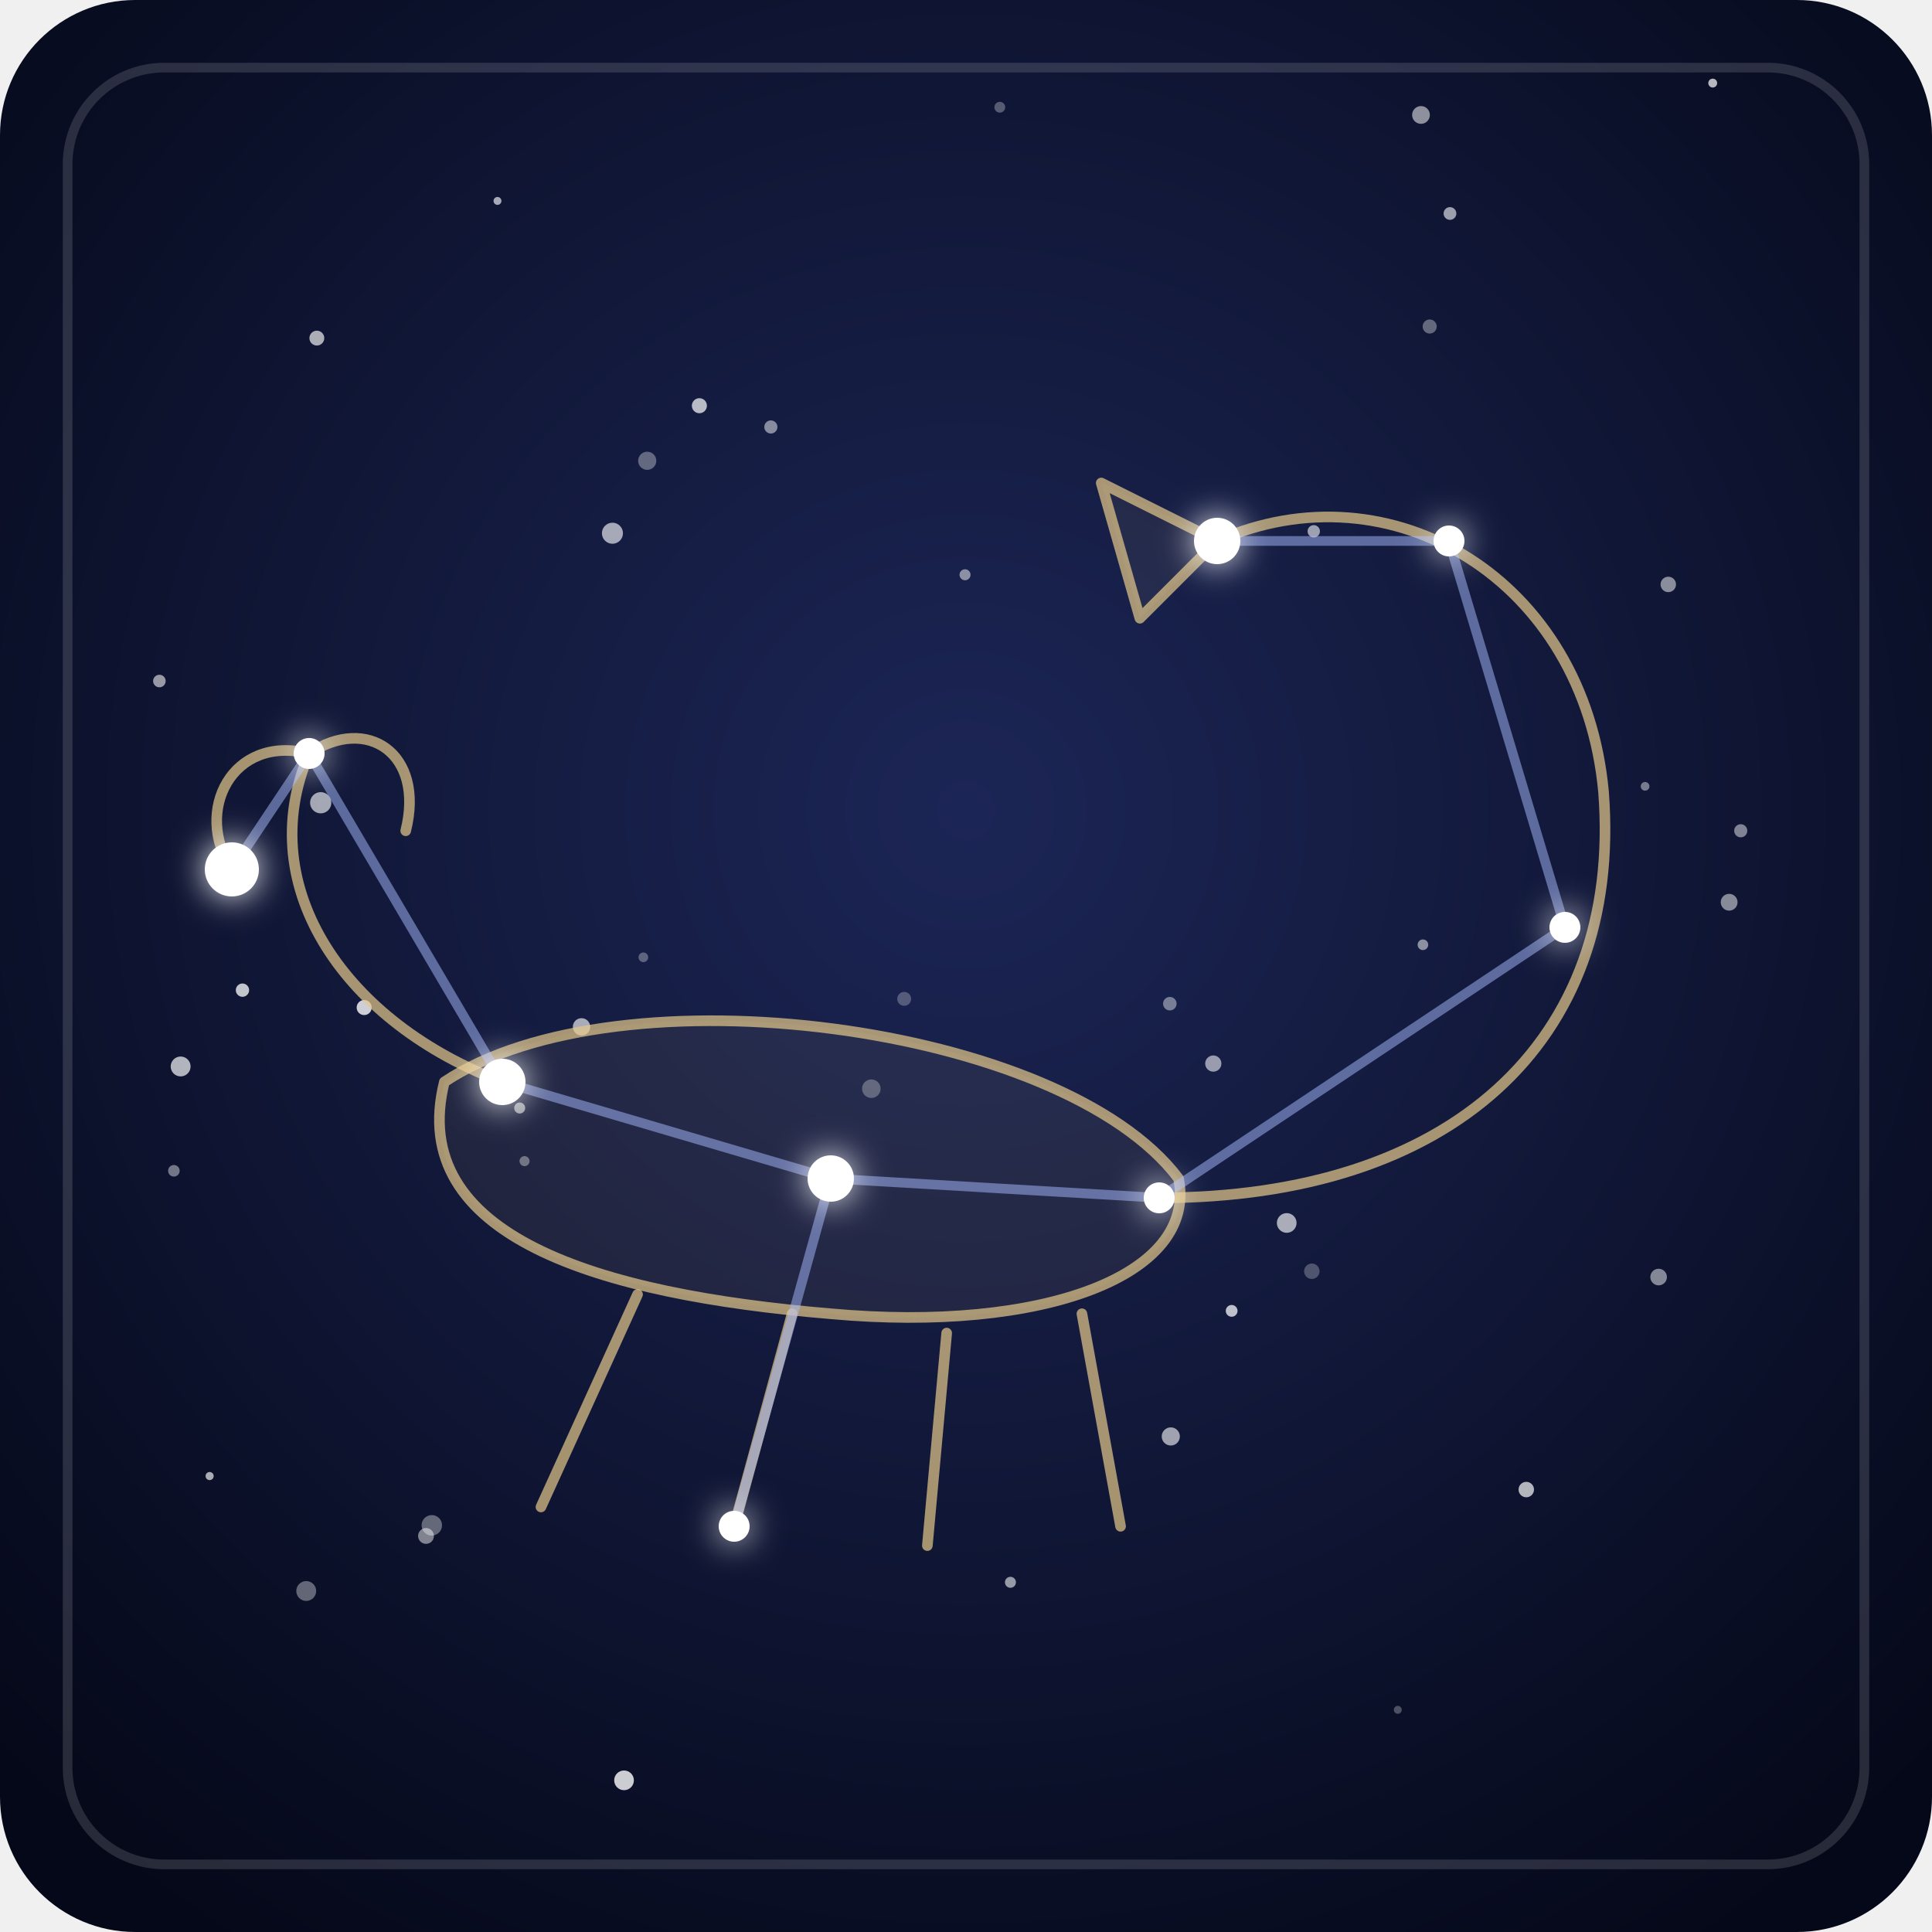
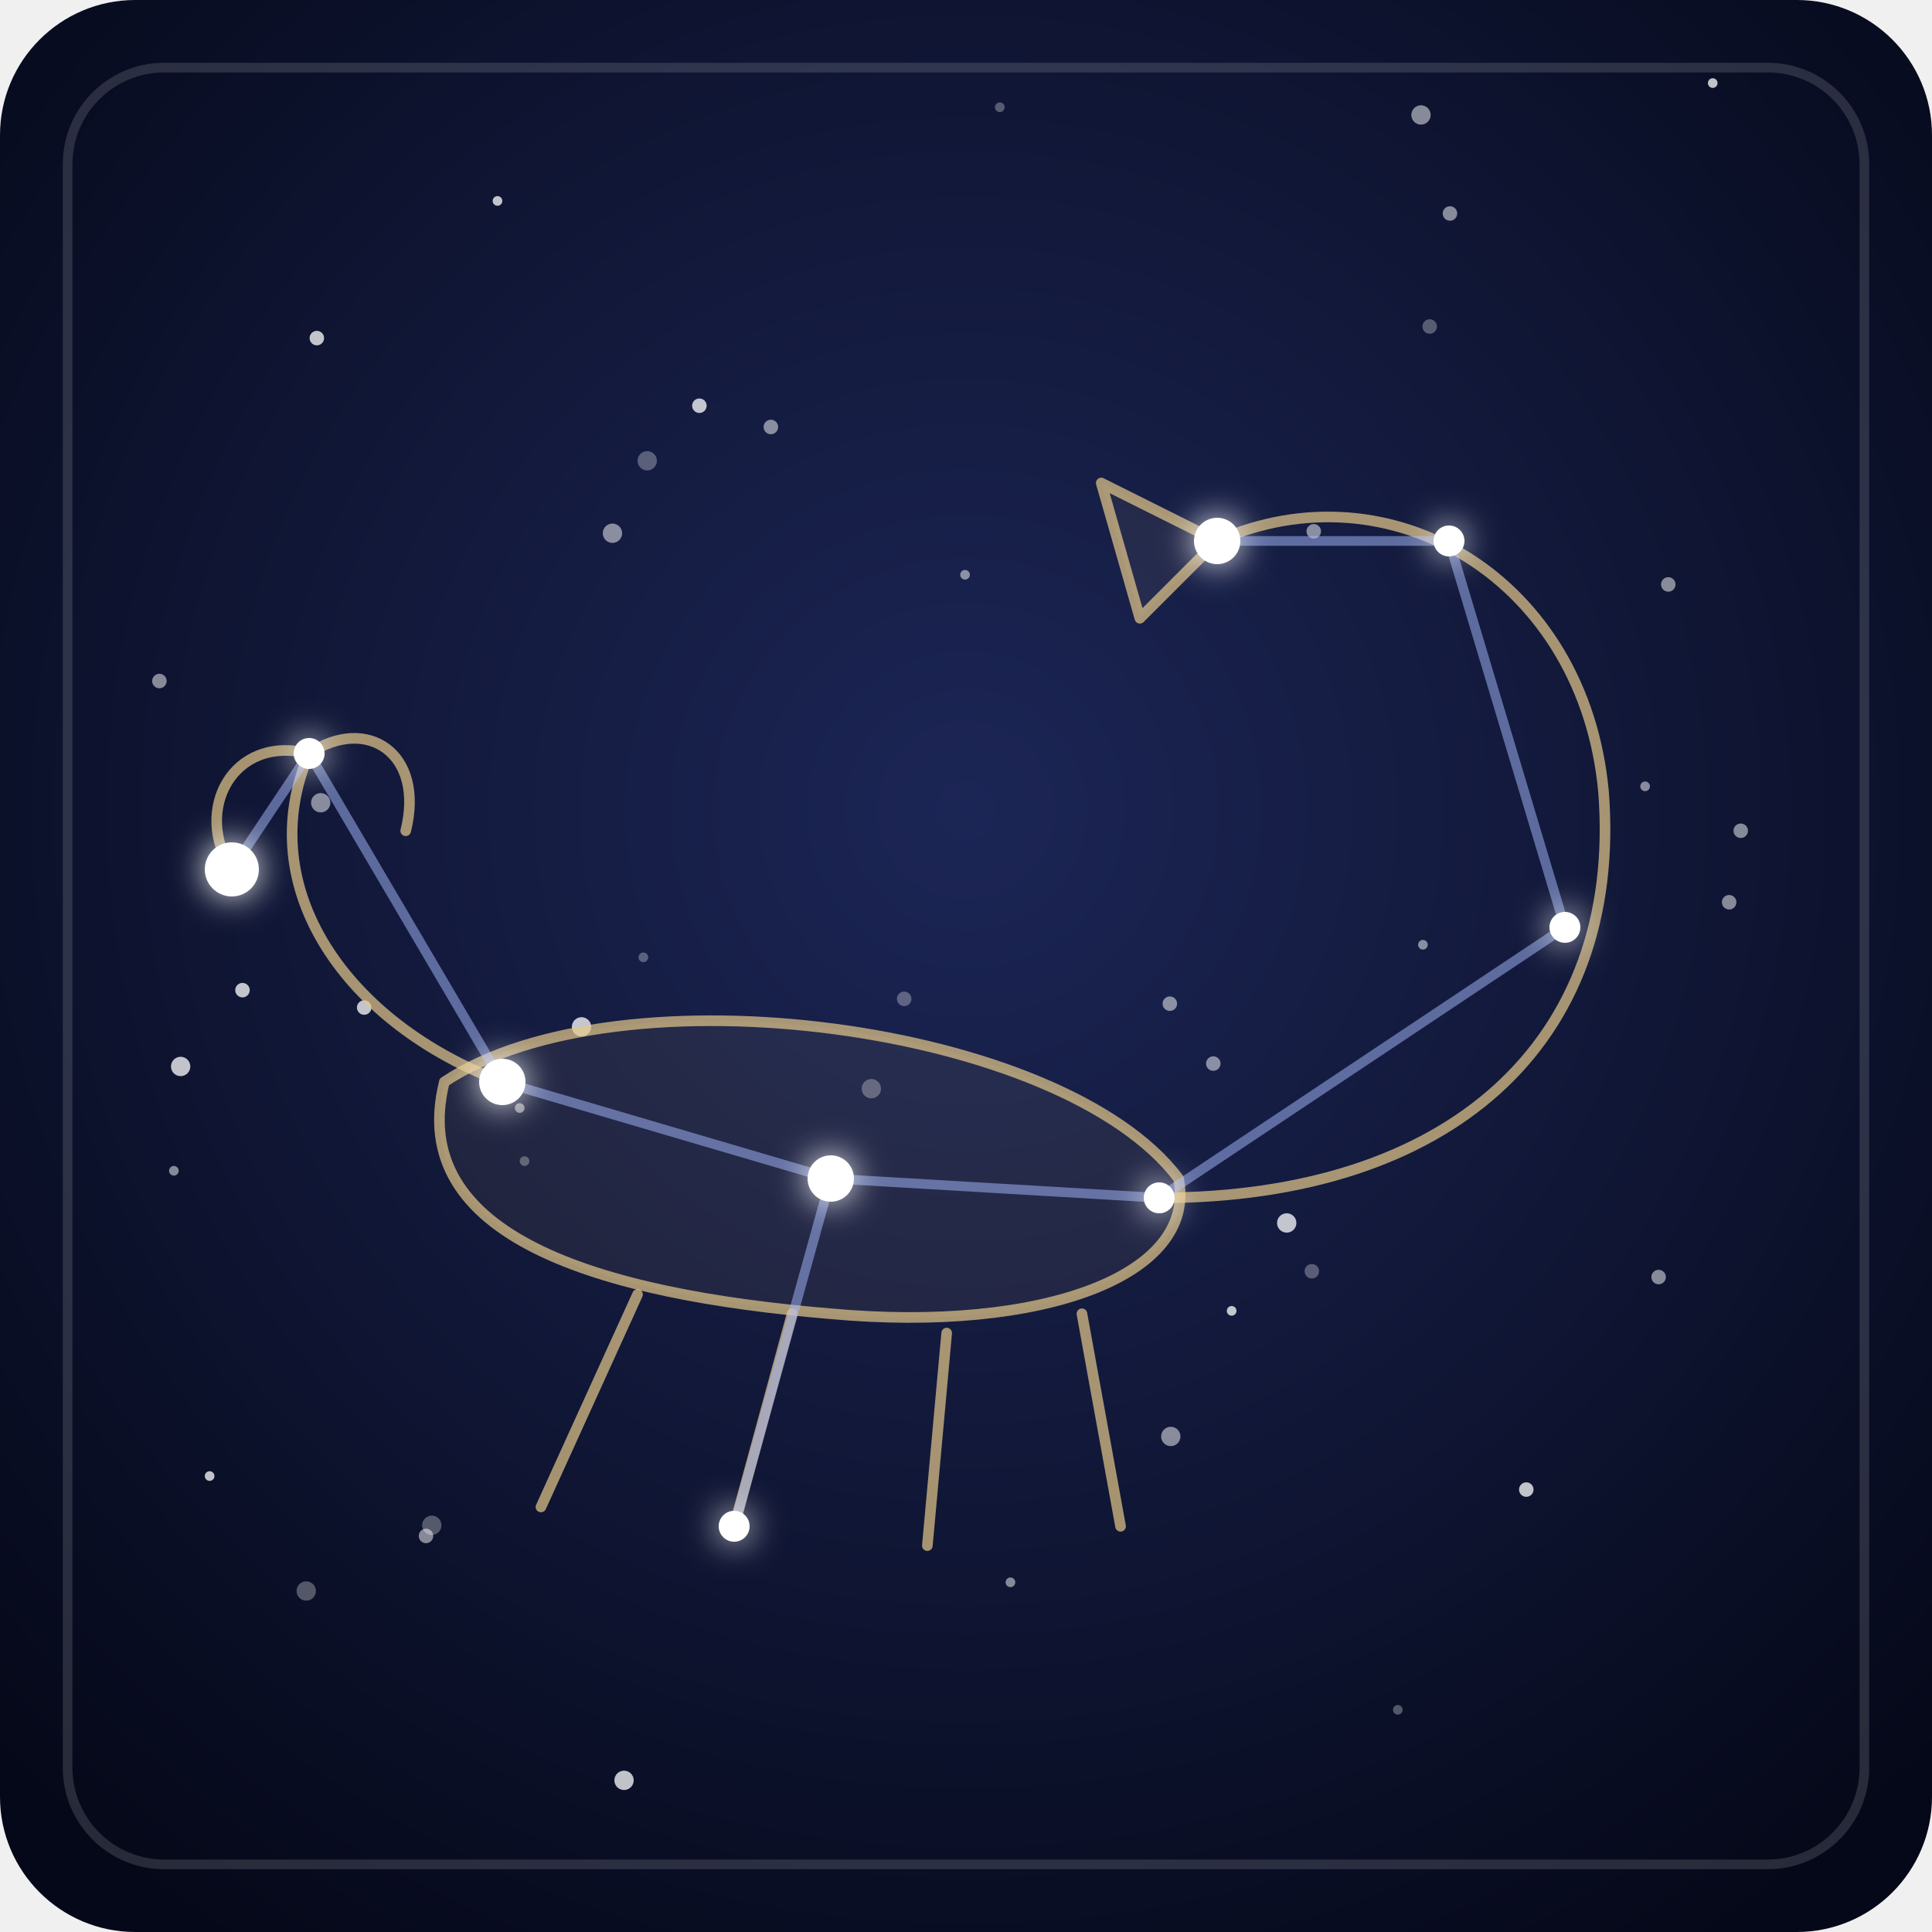
<svg xmlns="http://www.w3.org/2000/svg" viewBox="0 0 200 200">
  <defs>
    <radialGradient id="fondo-escorpio" cx="50%" cy="42%" r="70%">
      <stop offset="0" stop-color="#1c2656" />
      <stop offset="1" stop-color="#050818" />
    </radialGradient>
    <filter id="brillo-escorpio" x="-300%" y="-300%" width="700%" height="700%">
      <feGaussianBlur stdDeviation="1.8" result="halo" />
      <feMerge>
        <feMergeNode in="halo" />
        <feMergeNode in="SourceGraphic" />
      </feMerge>
    </filter>
  </defs>
  <rect width="200" height="200" rx="14" fill="url(#fondo-escorpio)" />
  <rect x="7" y="7" width="186" height="186" rx="10" fill="none" stroke="#ffffff" stroke-opacity="0.14" />
-   <g fill="#ffffff">
-     <circle cx="136.0" cy="55.0" r="0.64" fill-opacity="0.58" />
-     <circle cx="147.1" cy="11.9" r="0.92" fill-opacity="0.53" />
-     <circle cx="125.6" cy="110.1" r="0.84" fill-opacity="0.56" />
-     <circle cx="53.8" cy="114.7" r="0.57" fill-opacity="0.56" />
-     <circle cx="66.6" cy="99.1" r="0.50" fill-opacity="0.31" />
-     <circle cx="79.8" cy="44.2" r="0.68" fill-opacity="0.49" />
-     <circle cx="150.1" cy="22.1" r="0.66" fill-opacity="0.59" />
-     <circle cx="179.0" cy="93.4" r="0.87" fill-opacity="0.50" />
-     <circle cx="103.5" cy="11.1" r="0.56" fill-opacity="0.30" />
-     <circle cx="170.3" cy="81.4" r="0.45" fill-opacity="0.43" />
-     <circle cx="127.5" cy="135.7" r="0.61" fill-opacity="0.73" />
-     <circle cx="64.6" cy="184.3" r="1.02" fill-opacity="0.79" />
-     <circle cx="133.2" cy="126.6" r="1.02" fill-opacity="0.64" />
-     <circle cx="32.8" cy="35.0" r="0.77" fill-opacity="0.65" />
-     <circle cx="147.3" cy="97.8" r="0.55" fill-opacity="0.51" />
-     <circle cx="63.4" cy="55.2" r="1.09" fill-opacity="0.62" />
-     <circle cx="44.1" cy="159.0" r="0.82" fill-opacity="0.48" />
-     <circle cx="158.0" cy="154.2" r="0.80" fill-opacity="0.69" />
-     <circle cx="171.7" cy="132.2" r="0.86" fill-opacity="0.49" />
-     <circle cx="33.2" cy="83.1" r="1.10" fill-opacity="0.62" />
-     <circle cx="172.7" cy="60.5" r="0.80" fill-opacity="0.51" />
-     <circle cx="148.0" cy="33.8" r="0.73" fill-opacity="0.35" />
-     <circle cx="44.7" cy="157.9" r="1.06" fill-opacity="0.36" />
-     <circle cx="121.2" cy="148.7" r="0.94" fill-opacity="0.60" />
-     <circle cx="54.3" cy="120.2" r="0.52" fill-opacity="0.37" />
-     <circle cx="99.9" cy="59.5" r="0.57" fill-opacity="0.50" />
-     <circle cx="67.0" cy="47.7" r="0.94" fill-opacity="0.34" />
-     <circle cx="25.1" cy="102.5" r="0.69" fill-opacity="0.75" />
-     <circle cx="93.6" cy="103.4" r="0.72" fill-opacity="0.26" />
-     <circle cx="121.1" cy="103.9" r="0.70" fill-opacity="0.42" />
-     <circle cx="60.2" cy="106.3" r="0.90" fill-opacity="0.63" />
-     <circle cx="18.7" cy="110.4" r="1.03" fill-opacity="0.68" />
-     <circle cx="31.7" cy="164.7" r="1.03" fill-opacity="0.36" />
-     <circle cx="104.6" cy="163.8" r="0.57" fill-opacity="0.57" />
-     <circle cx="16.5" cy="70.5" r="0.65" fill-opacity="0.57" />
-     <circle cx="180.2" cy="86.0" r="0.68" fill-opacity="0.47" />
-     <circle cx="72.4" cy="42.0" r="0.78" fill-opacity="0.70" />
-     <circle cx="144.7" cy="177.0" r="0.41" fill-opacity="0.27" />
-     <circle cx="135.8" cy="131.6" r="0.80" fill-opacity="0.26" />
-     <circle cx="90.2" cy="112.7" r="0.96" fill-opacity="0.29" />
-     <circle cx="51.5" cy="20.8" r="0.41" fill-opacity="0.63" />
-     <circle cx="21.7" cy="152.8" r="0.42" fill-opacity="0.65" />
-     <circle cx="177.3" cy="8.6" r="0.46" fill-opacity="0.70" />
-     <circle cx="37.7" cy="104.3" r="0.78" fill-opacity="0.79" />
-     <circle cx="18.0" cy="121.2" r="0.60" fill-opacity="0.42" />
-   </g>
+   <path stroke="#ffffff" stroke-opacity="0.3" stroke-width="1.0" stroke-linecap="round" d="M66.6 99.1h0M103.5 11.1h0M54.3 120.2h0M144.7 177.0h0" />
+   <path stroke="#ffffff" stroke-opacity="0.3" stroke-width="1.5" stroke-linecap="round" d="M148.0 33.8h0M93.6 103.4h0M135.8 131.6h0" />
+   <path stroke="#ffffff" stroke-opacity="0.3" stroke-width="2.0" stroke-linecap="round" d="M44.7 157.9h0M67.0 47.7h0M31.7 164.7h0M90.2 112.7h0" />
+   <path stroke="#ffffff" stroke-opacity="0.5" stroke-width="1.0" stroke-linecap="round" d="M53.8 114.7h0M170.3 81.4h0M147.3 97.8h0M99.9 59.5h0M104.6 163.8h0M18.0 121.2h0" />
+   <path stroke="#ffffff" stroke-opacity="0.5" stroke-width="1.5" stroke-linecap="round" d="M136.0 55.0h0M125.6 110.1h0M79.8 44.2h0M150.1 22.1h0M179.0 93.4h0M44.1 159.0h0M171.7 132.2h0M172.7 60.5h0M121.1 103.9h0M16.5 70.5h0M180.2 86.0h0" />
+   <path stroke="#ffffff" stroke-opacity="0.5" stroke-width="2.0" stroke-linecap="round" d="M147.1 11.9h0M63.4 55.2h0M33.2 83.1h0M121.2 148.7h0" />
+   <path stroke="#ffffff" stroke-opacity="0.75" stroke-width="1.0" stroke-linecap="round" d="M127.5 135.7h0M51.5 20.8h0M21.7 152.8h0M177.3 8.6h0" />
+   <path stroke="#ffffff" stroke-opacity="0.75" stroke-width="1.5" stroke-linecap="round" d="M32.8 35.0h0M158.0 154.2h0M25.1 102.5h0M72.4 42.0h0M37.7 104.3h0" />
+   <path stroke="#ffffff" stroke-opacity="0.75" stroke-width="2.0" stroke-linecap="round" d="M64.6 184.3h0M133.2 126.6h0M60.2 106.3h0M18.7 110.4h0" />
  <g fill="none" stroke="#e6c98b" stroke-opacity="0.7" stroke-width="1.1" stroke-linecap="round" stroke-linejoin="round">
    <path d="M46 112 C64 100 110 106 122 122 C124 132 108 138 86 136 C62 134 42 128 46 112 Z" fill="#e6c98b" fill-opacity="0.07" />
    <path d="M52 112 C36 106 26 92 32 78" />
    <path d="M32 78 C24 76 20 84 24 90" />
    <path d="M32 78 C38 74 44 78 42 86" />
    <path d="M120 124 C150 124 168 108 166 82 C164 60 144 48 126 56" />
    <path d="M126 56 L114 50 L118 64 Z" fill="#e6c98b" fill-opacity="0.07" />
    <path d="M66 134 L56 156" />
    <path d="M82 136 L76 158" />
    <path d="M98 138 L96 160" />
    <path d="M112 136 L116 158" />
  </g>
  <g stroke="#a9bcff" stroke-width="1" stroke-opacity="0.5" stroke-linecap="round">
    <line x1="24" y1="90" x2="32" y2="78" />
    <line x1="32" y1="78" x2="52" y2="112" />
    <line x1="52" y1="112" x2="86" y2="122" />
    <line x1="86" y1="122" x2="120" y2="124" />
    <line x1="120" y1="124" x2="162" y2="96" />
    <line x1="162" y1="96" x2="150" y2="56" />
    <line x1="150" y1="56" x2="126" y2="56" />
    <line x1="86" y1="122" x2="76" y2="158" />
  </g>
  <g fill="#ffffff" filter="url(#brillo-escorpio)">
    <circle cx="24" cy="90" r="2.8" />
    <circle cx="32" cy="78" r="1.6" />
    <circle cx="52" cy="112" r="2.4" />
    <circle cx="86" cy="122" r="2.4" />
    <circle cx="120" cy="124" r="1.6" />
    <circle cx="162" cy="96" r="1.6" />
    <circle cx="150" cy="56" r="1.6" />
    <circle cx="126" cy="56" r="2.4" />
    <circle cx="76" cy="158" r="1.6" />
  </g>
</svg>
